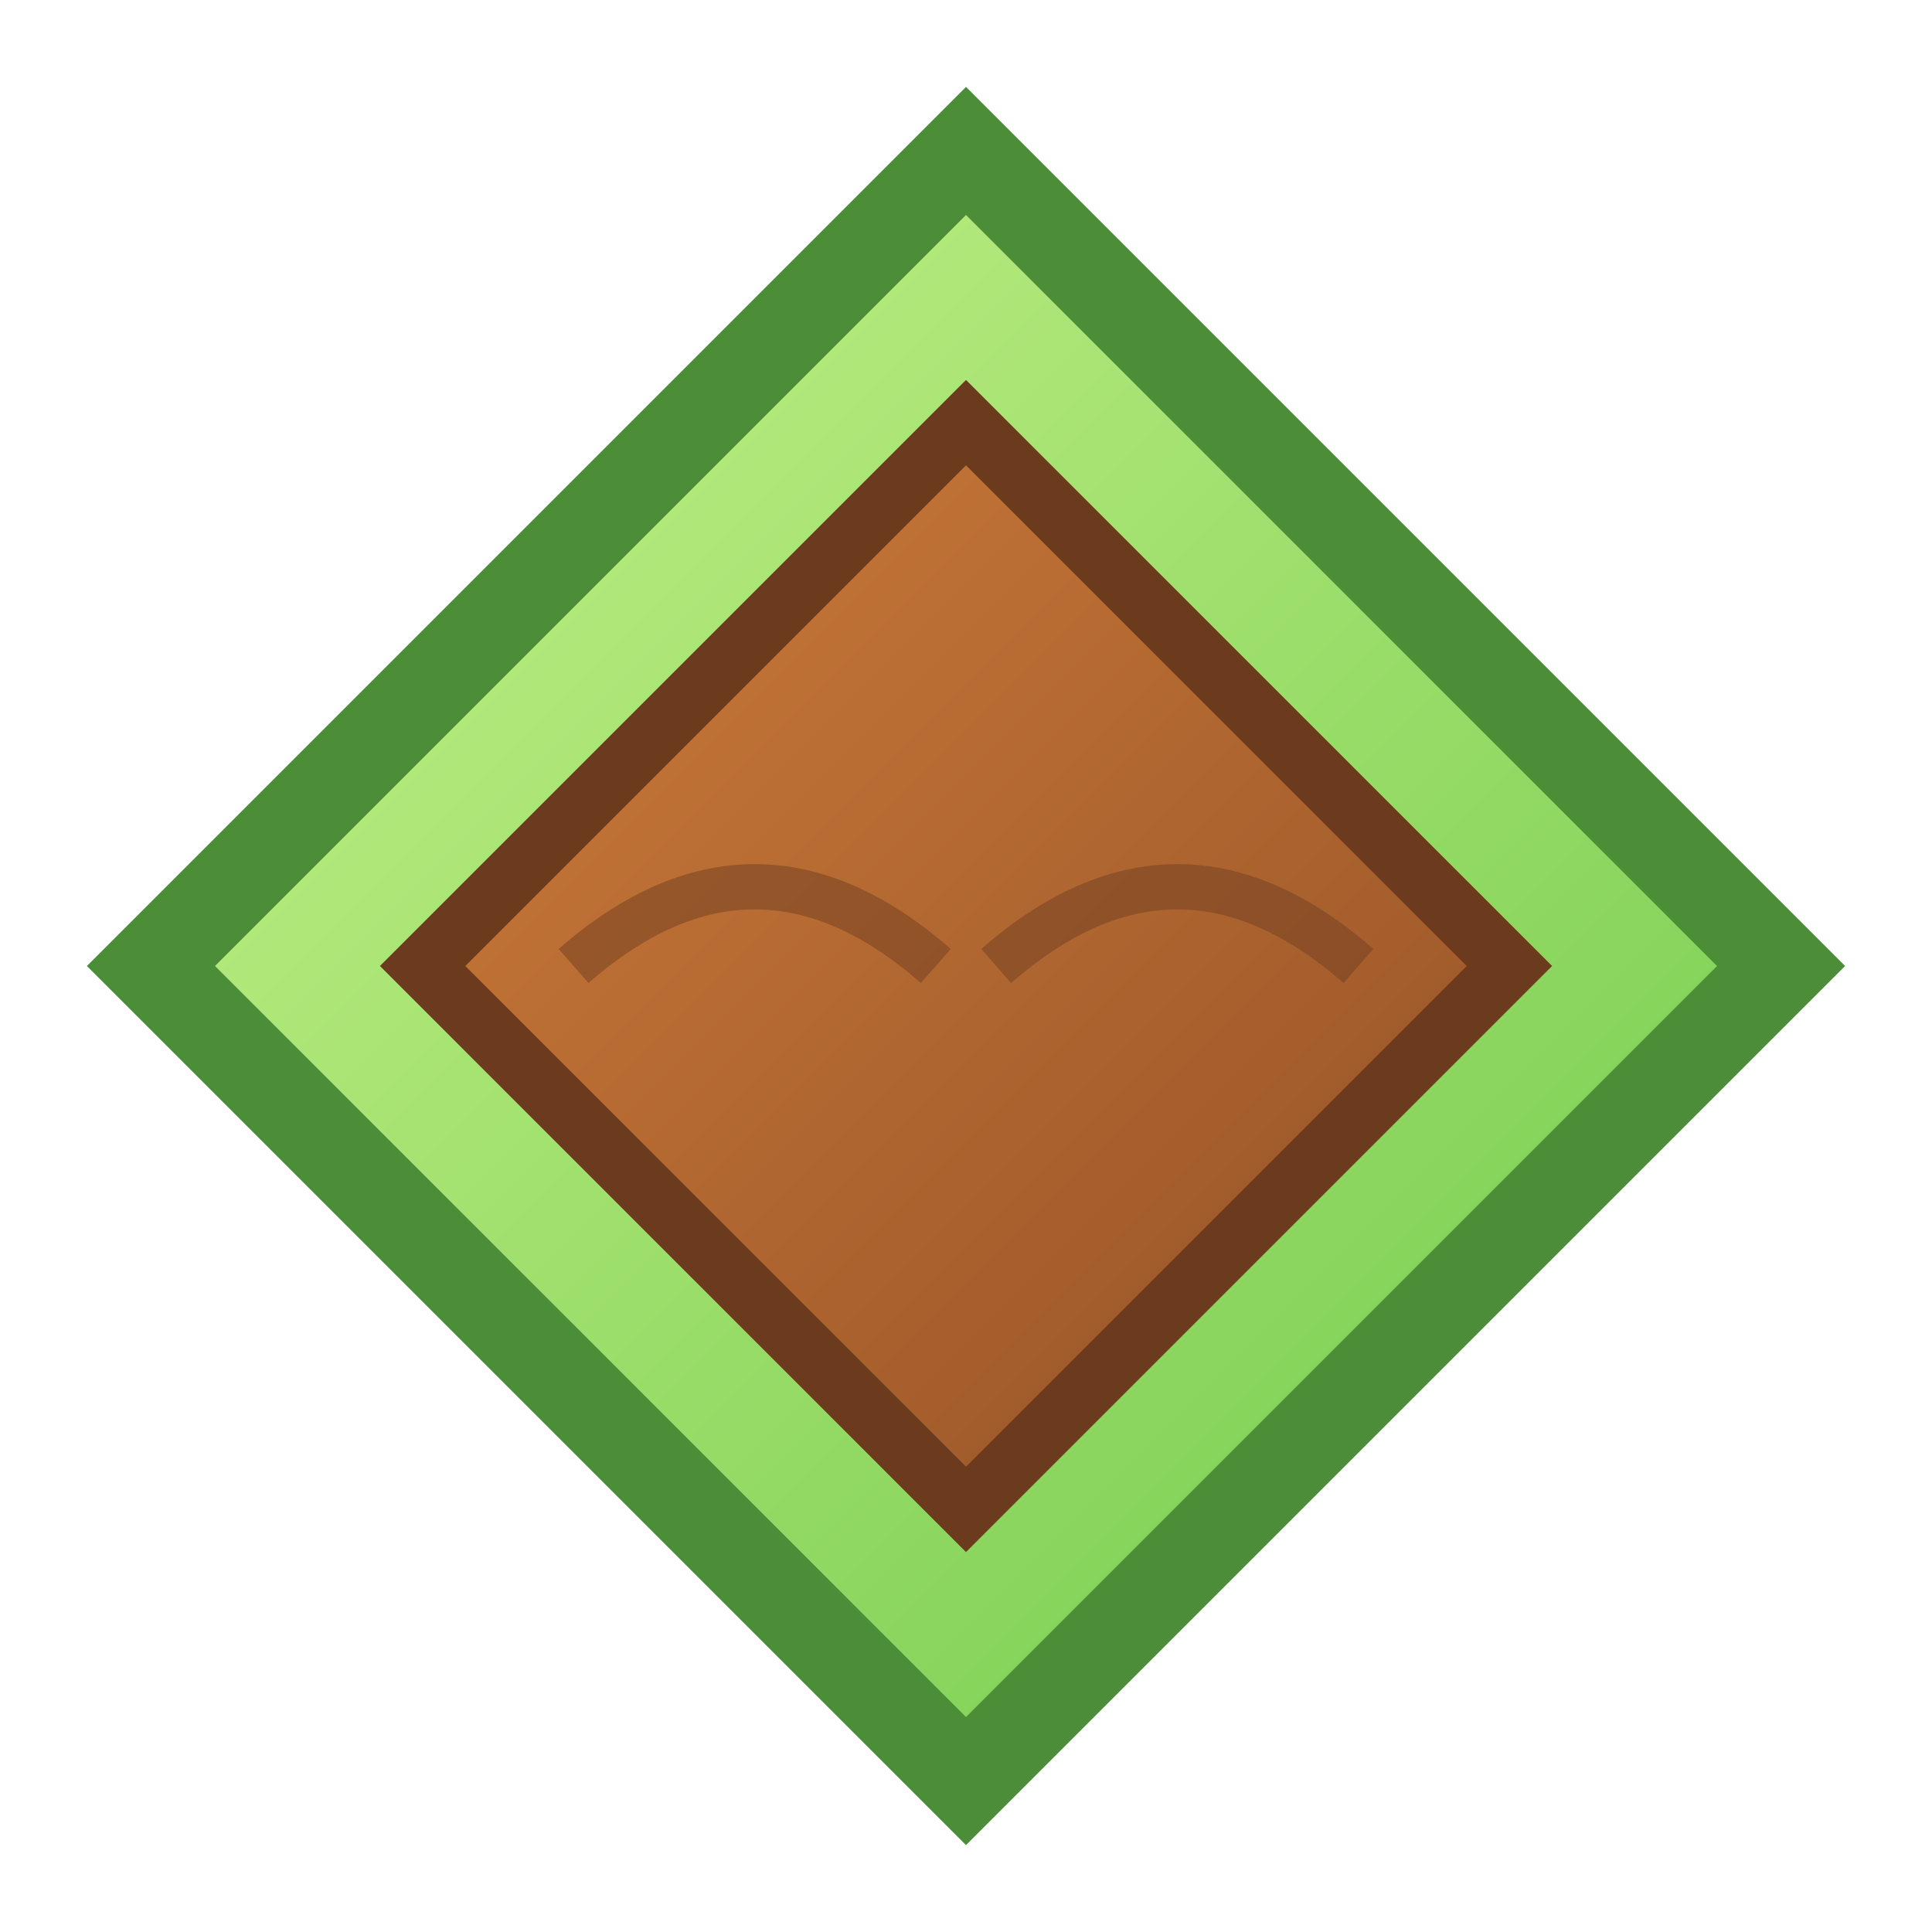
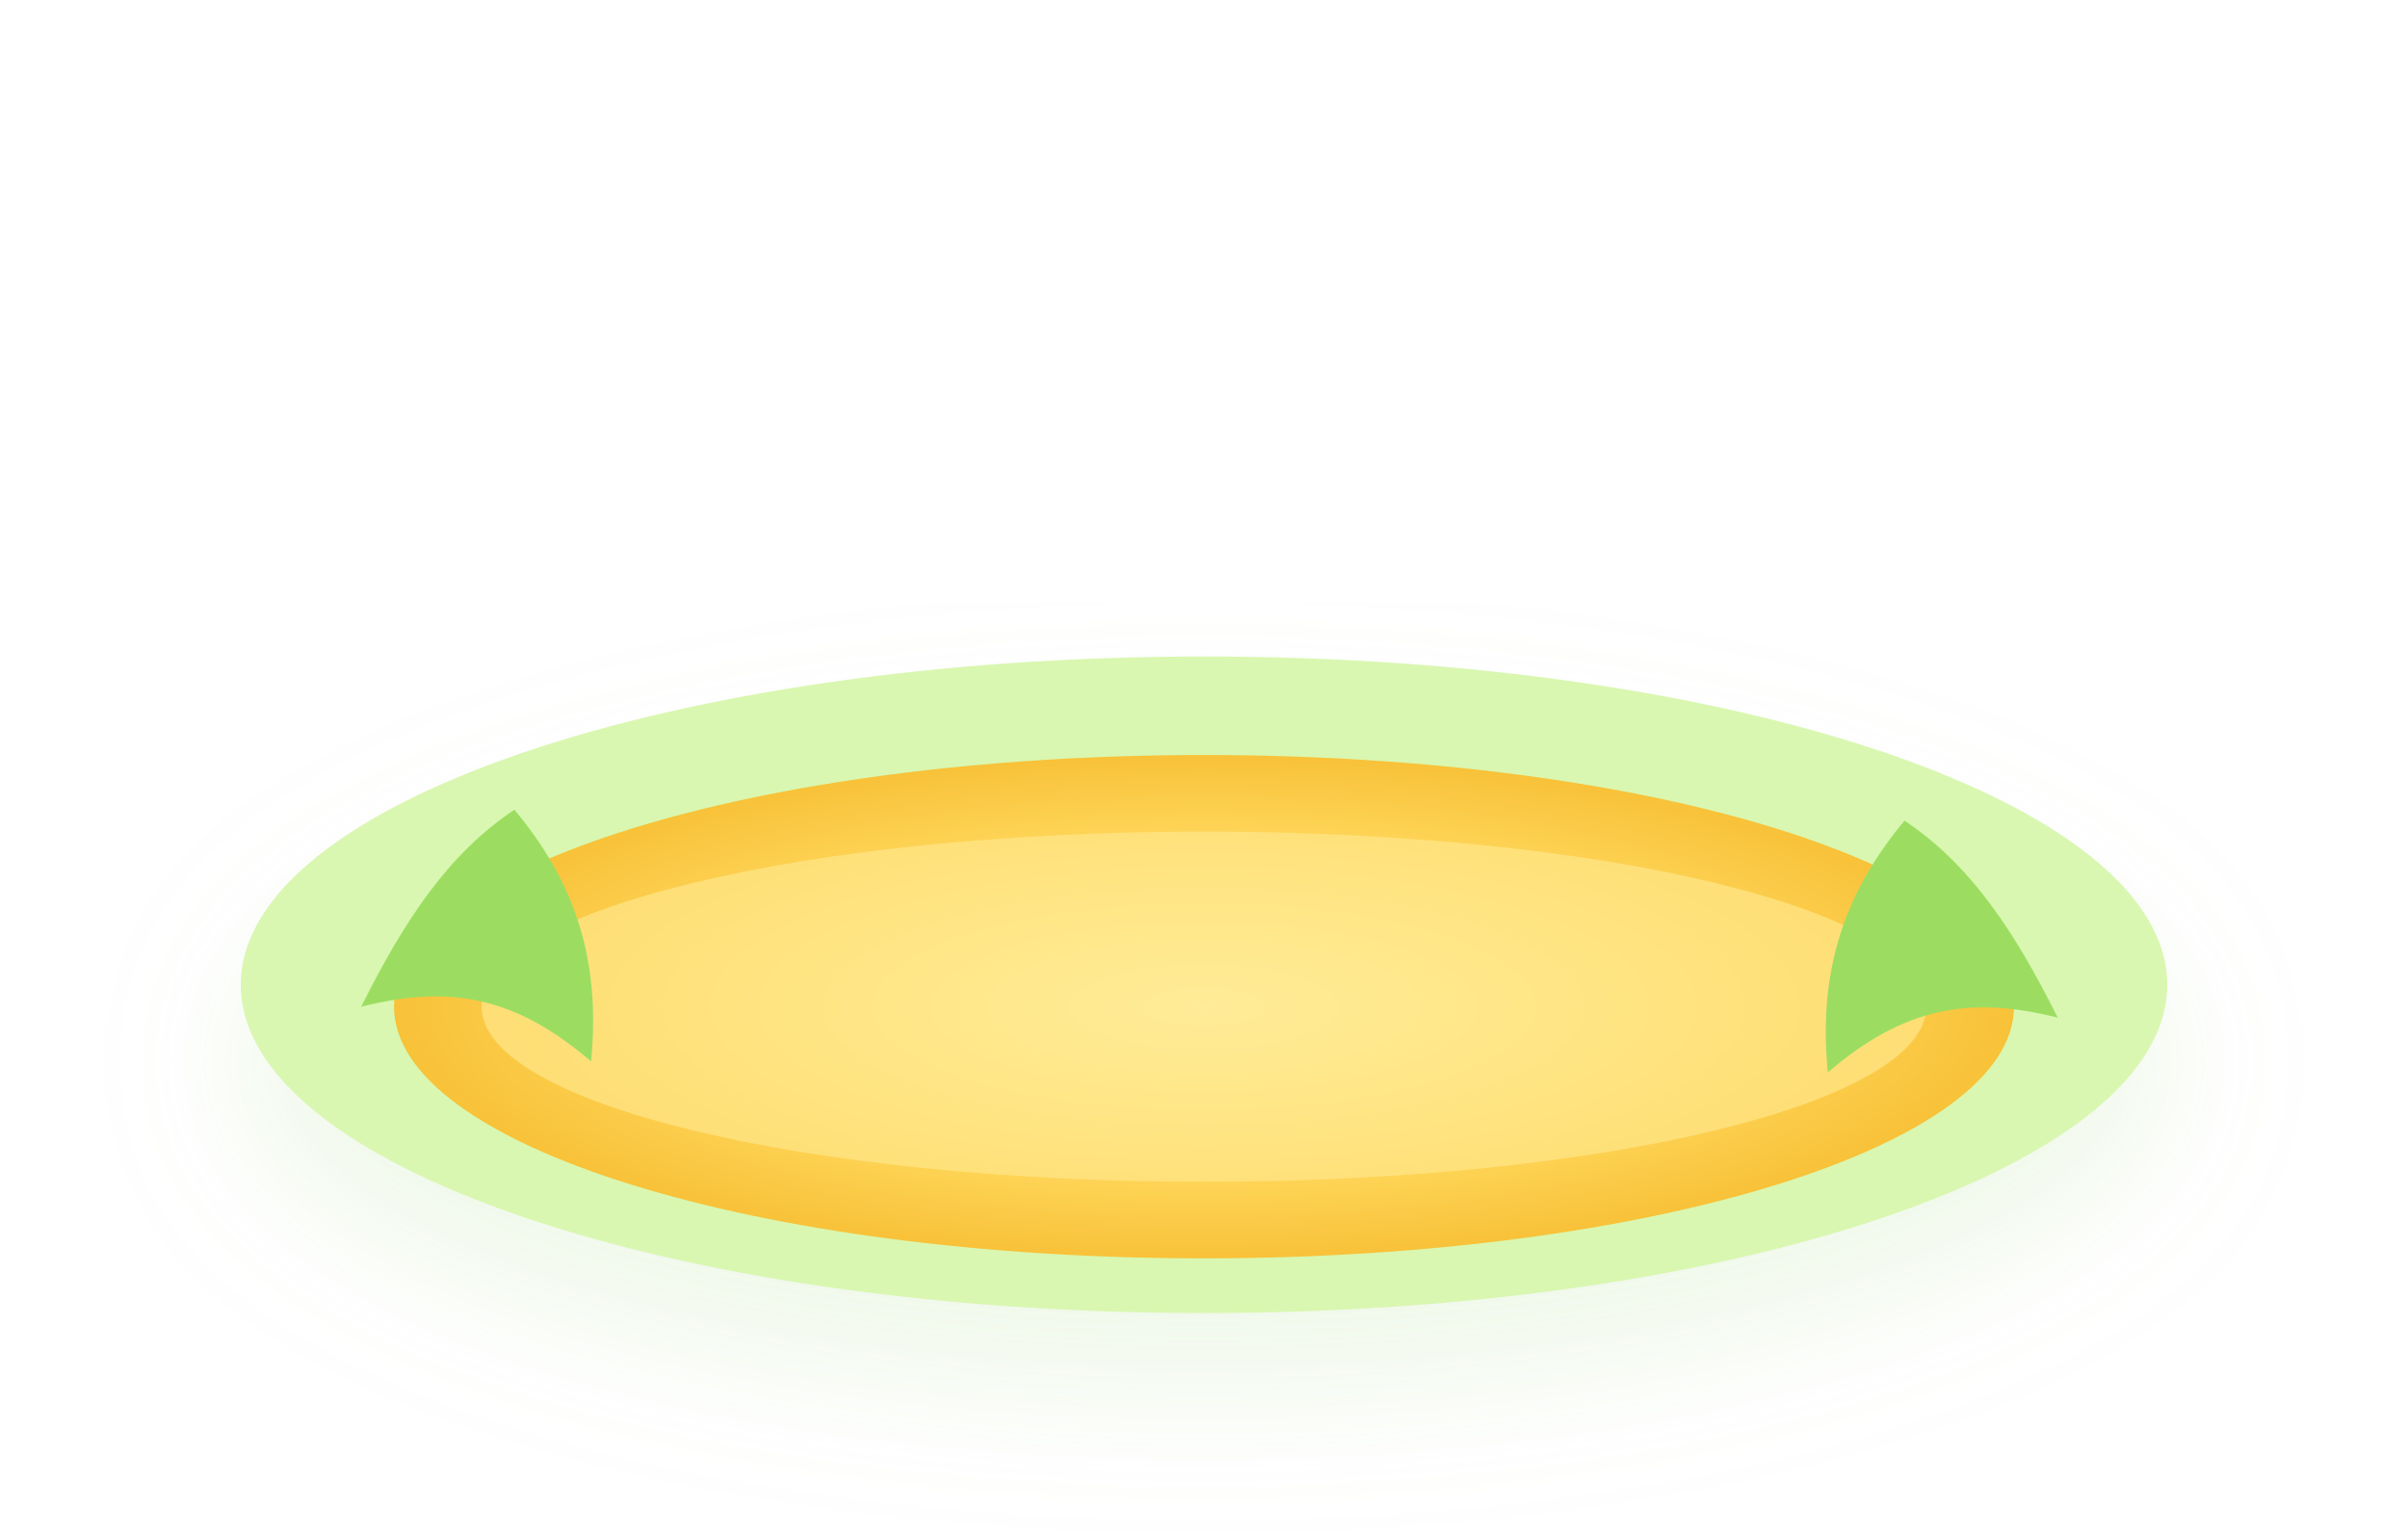
- <svg xmlns="http://www.w3.org/2000/svg" viewBox="0 0 128 128">
+ <svg xmlns="http://www.w3.org/2000/svg" viewBox="0 0 220 140">
  <defs>
-     <linearGradient id="g1" x1="0" x2="1" y1="0" y2="1">
-       <stop offset="0" stop-color="#c9f38c" />
-       <stop offset="1" stop-color="#6fc94a" />
-     </linearGradient>
-     <linearGradient id="soil" x1="0" x2="1" y1="0" y2="1">
-       <stop offset="0" stop-color="#cf7d3a" />
-       <stop offset="1" stop-color="#925026" />
-     </linearGradient>
+     <radialGradient id="g" cx="50%" cy="50%" r="60%">
+       <stop offset="0%" stop-color="#fff7b7" />
+       <stop offset="55%" stop-color="#ffd65a" />
+       <stop offset="100%" stop-color="#f3b625" />
+     </radialGradient>
+     <filter id="shadow" x="-20%" y="-20%" width="140%" height="160%">
+       <feDropShadow dx="0" dy="7" stdDeviation="6" flood-color="#8ccf62" flood-opacity="0.25" />
+     </filter>
  </defs>
-   <polygon points="64,10 118,64 64,118 10,64" fill="url(#g1)" stroke="#4b8e37" stroke-width="6" />
-   <polygon points="64,28 100,64 64,100 28,64" fill="url(#soil)" stroke="#6c3b1e" stroke-width="4" />
-   <path d="M38 64c8-7 16-7 24 0M66 64c8-7 16-7 24 0" stroke="#774122" stroke-width="3" fill="none" opacity=".55" />
+   <ellipse cx="110" cy="90" rx="88" ry="30" fill="#b9f070" opacity="0.55" filter="url(#shadow)" />
+   <ellipse cx="110" cy="92" rx="74" ry="23" fill="url(#g)" />
+   <ellipse cx="110" cy="92" rx="66" ry="16" fill="#ffe78a" opacity="0.7" />
+   <g fill="#9cdd61">
+     <path d="M47 74c5 6 8 13 7 23-7-6-13-7-21-5 4-8 8-14 14-18z" />
+     <path d="M174 75c-5 6-8 13-7 23 7-6 13-7 21-5-4-8-8-14-14-18z" />
+   </g>
</svg>
